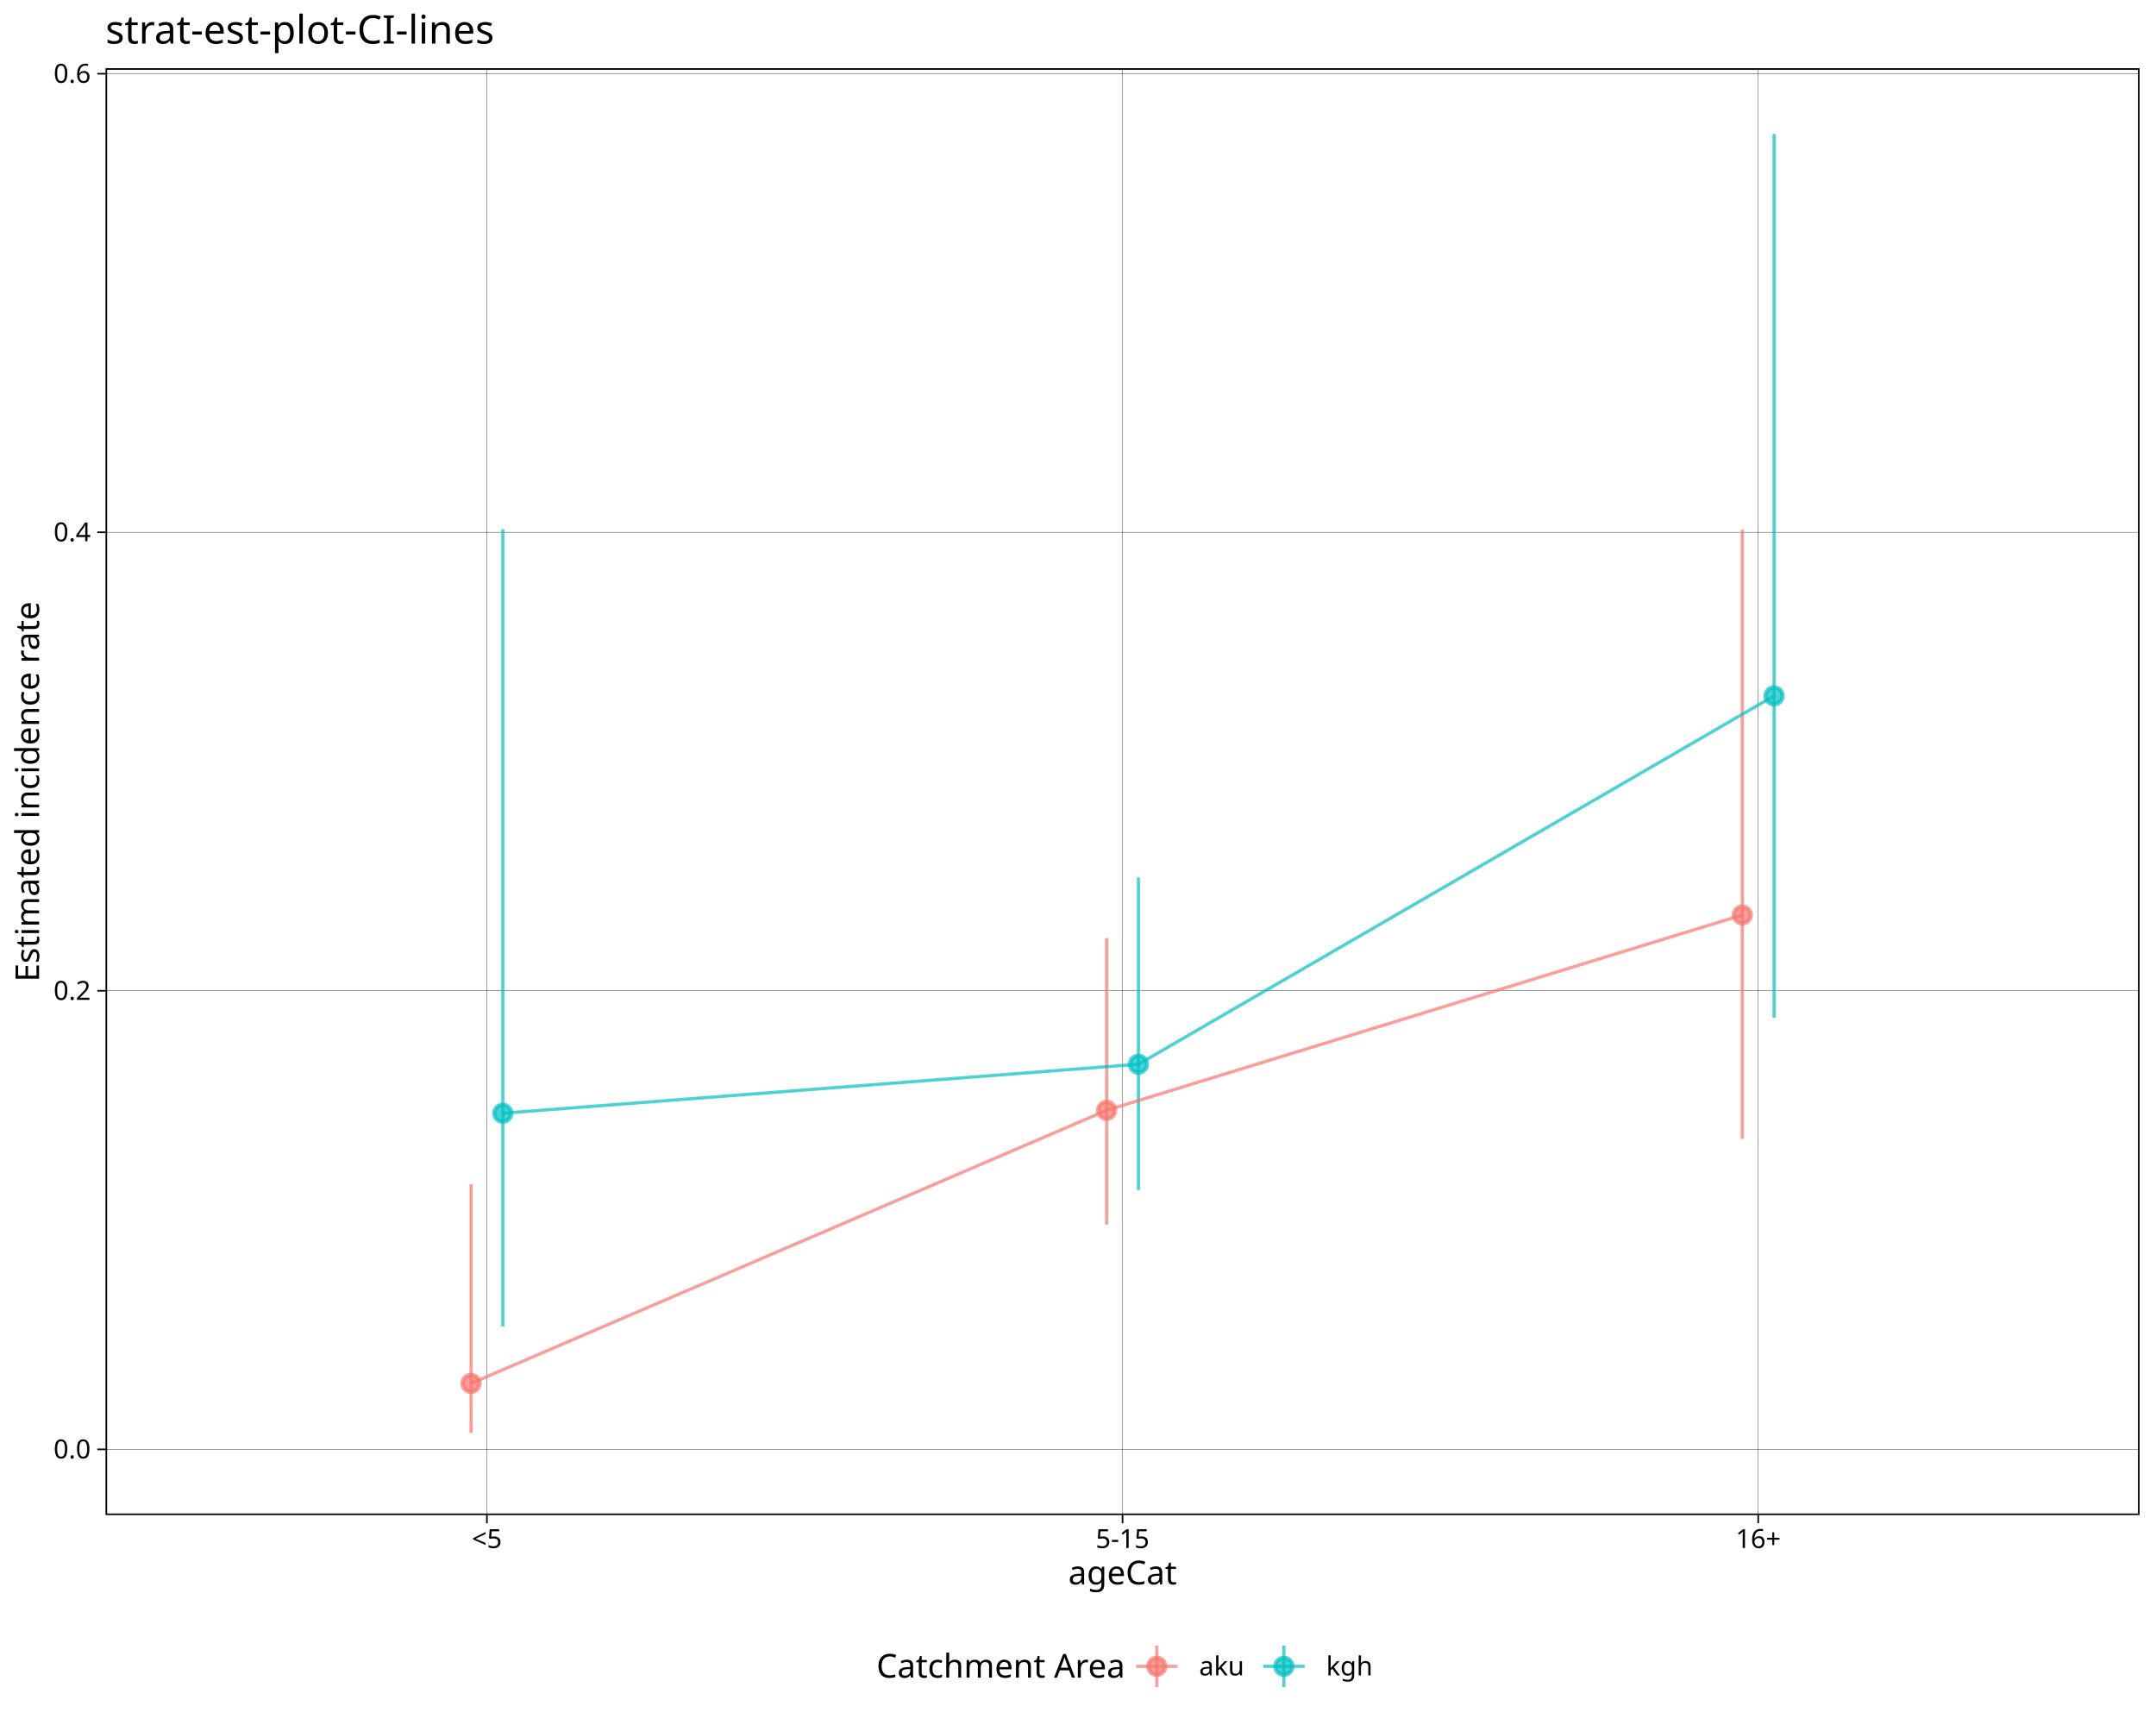
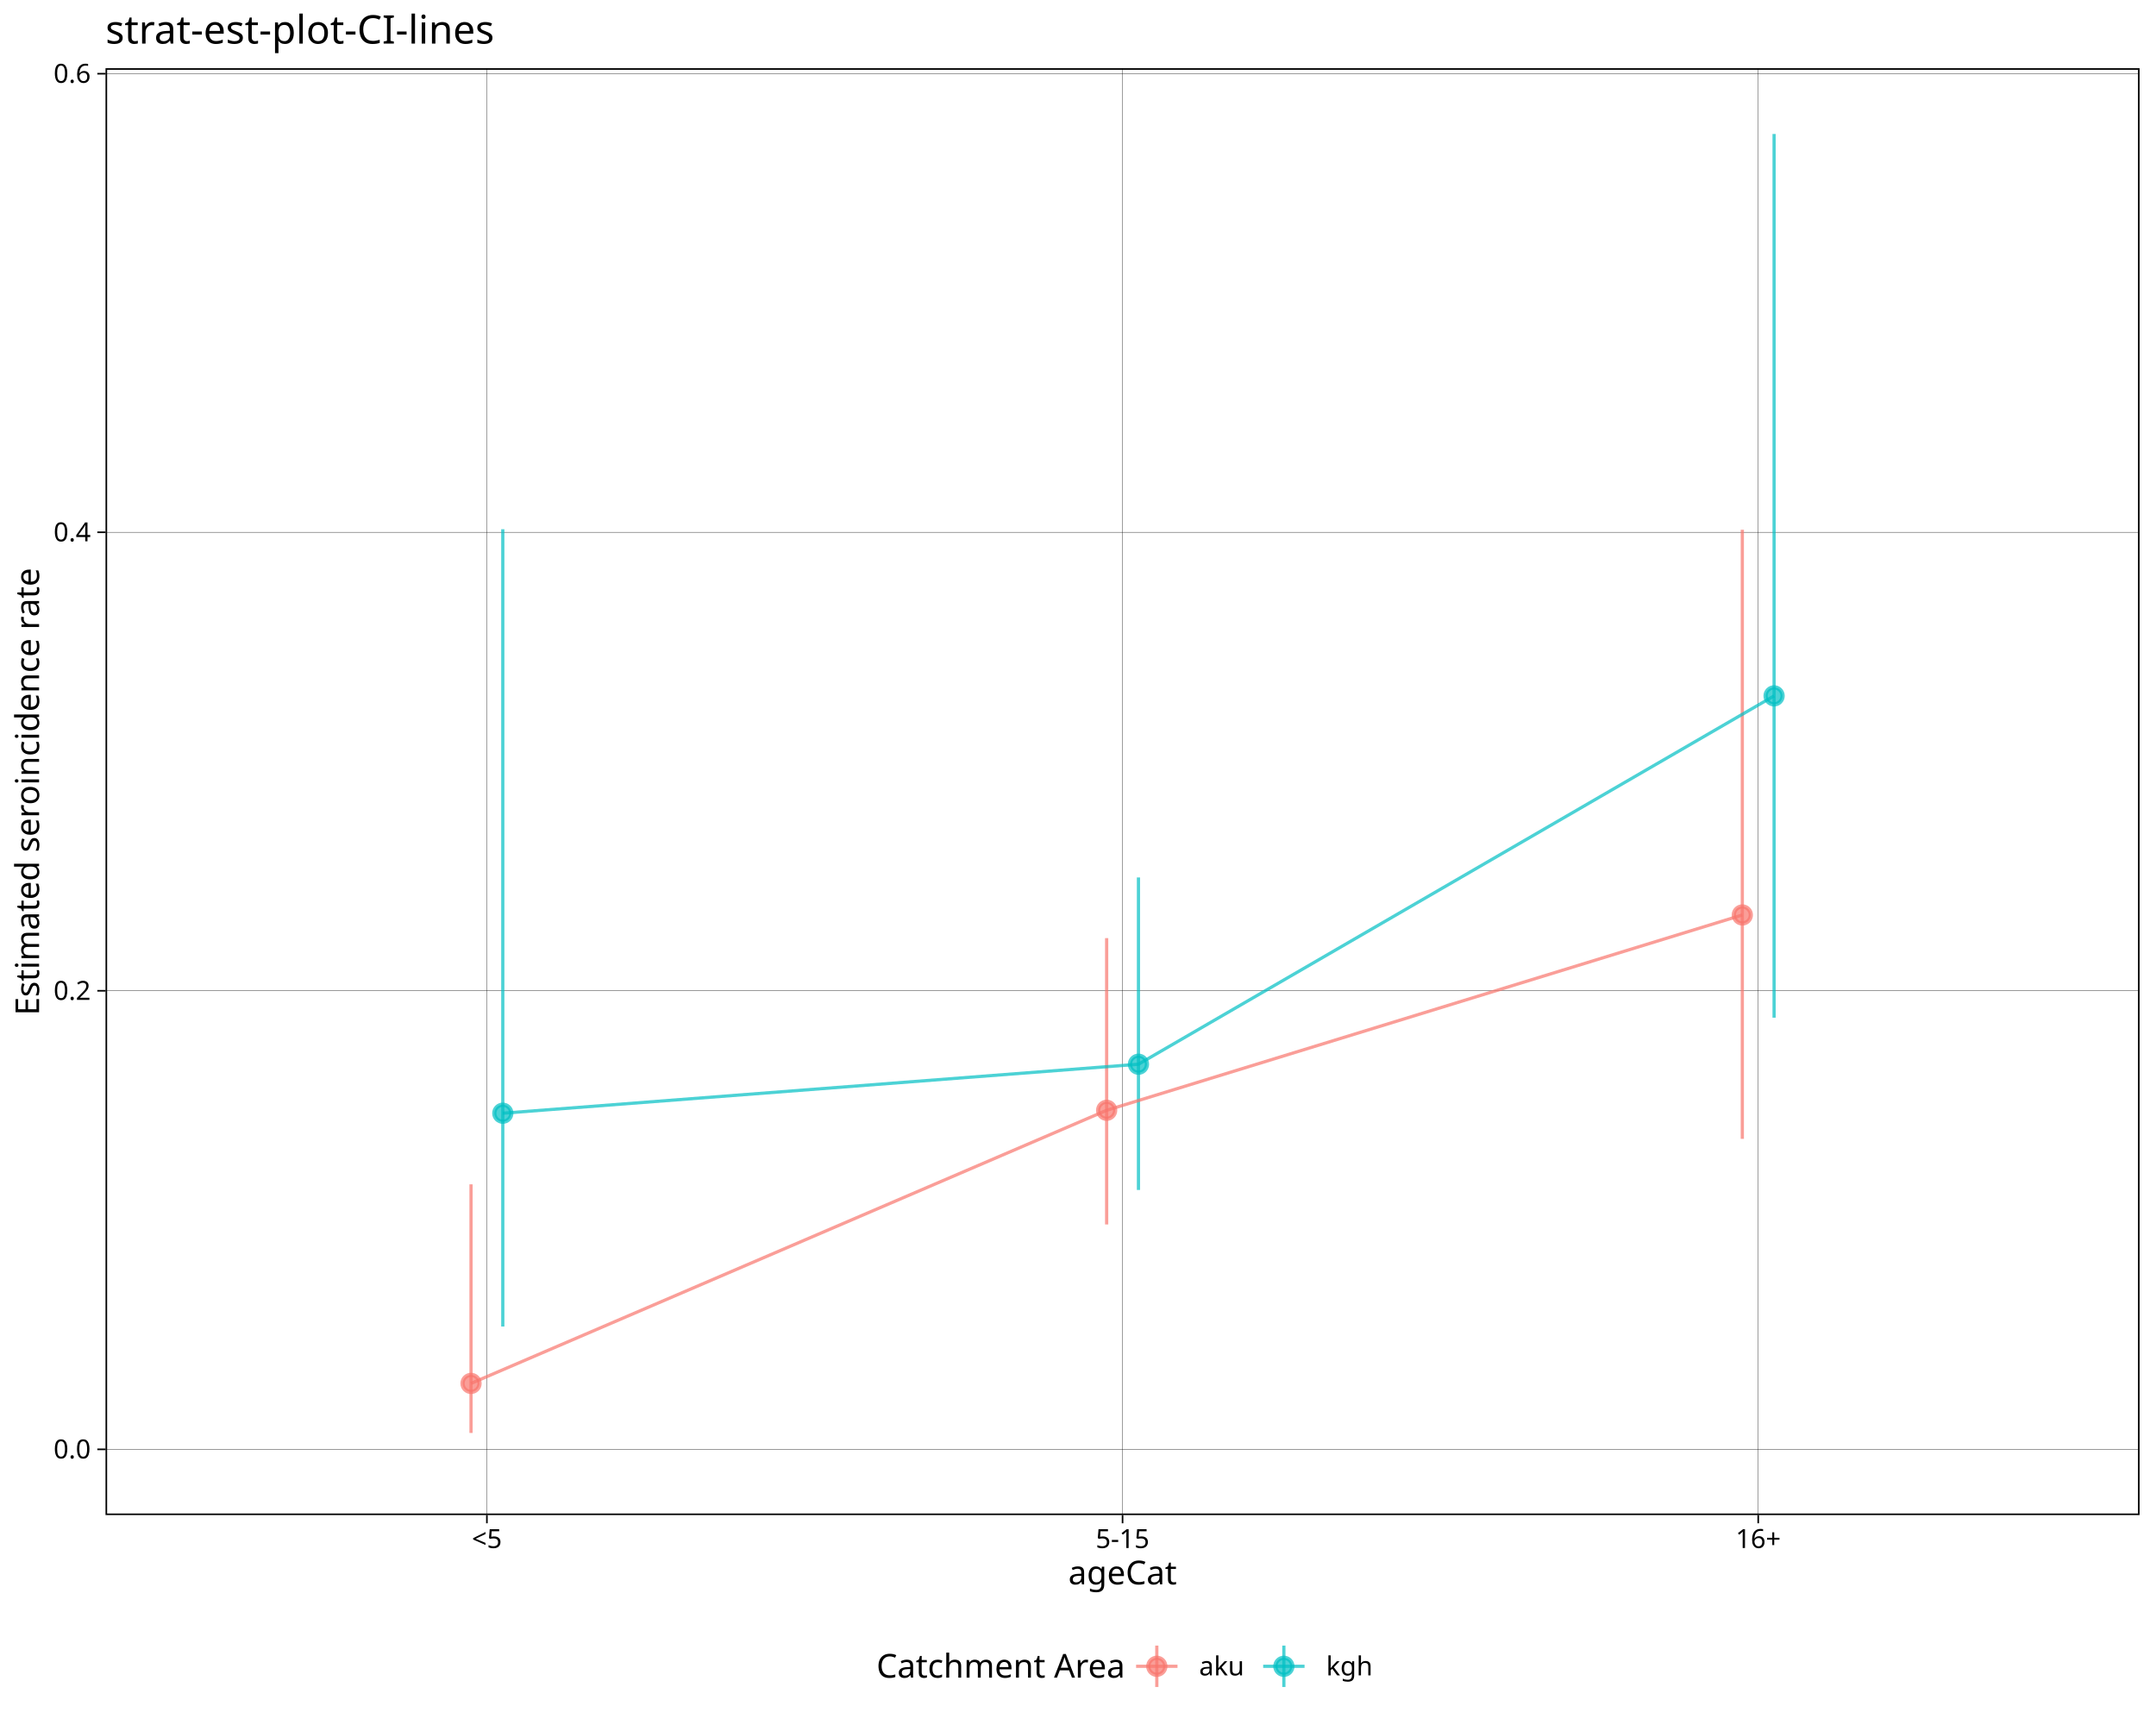
<svg xmlns="http://www.w3.org/2000/svg" class="svglite" data-engine-version="2.0" width="720.00pt" height="576.00pt" viewBox="0 0 720.00 576.00">
  <defs>
    <style type="text/css">
    .svglite line, .svglite polyline, .svglite polygon, .svglite path, .svglite rect, .svglite circle {
      fill: none;
      stroke: #000000;
      stroke-linecap: round;
      stroke-linejoin: round;
      stroke-miterlimit: 10.00;
    }
  </style>
  </defs>
  <rect width="100%" height="100%" style="stroke: none; fill: #FFFFFF;" />
  <defs>
    <clipPath id="cpMC4wMHw3MjAuMDB8MC4wMHw1NzYuMDA=">
      <rect x="0.00" y="0.00" width="720.00" height="576.00" />
    </clipPath>
  </defs>
  <g clip-path="url(#cpMC4wMHw3MjAuMDB8MC4wMHw1NzYuMDA=)">
    <rect x="0.00" y="0.00" width="720.00" height="576.00" style="stroke-width: 1.07; stroke: #FFFFFF; fill: #FFFFFF;" />
  </g>
  <defs>
    <clipPath id="cpMzUuMjR8NzE0LjUyfDIyLjc4fDUwNS45MQ==">
      <rect x="35.24" y="22.78" width="679.28" height="483.13" />
    </clipPath>
  </defs>
  <g clip-path="url(#cpMzUuMjR8NzE0LjUyfDIyLjc4fDUwNS45MQ==)">
    <rect x="35.24" y="22.78" width="679.28" height="483.13" style="stroke-width: 1.07; stroke: none; fill: #FFFFFF;" />
    <polyline points="35.24,483.95 714.52,483.95 " style="stroke-width: 0.11; stroke-linecap: butt;" />
    <polyline points="35.24,330.84 714.52,330.84 " style="stroke-width: 0.11; stroke-linecap: butt;" />
    <polyline points="35.24,177.73 714.52,177.73 " style="stroke-width: 0.11; stroke-linecap: butt;" />
    <polyline points="35.24,24.62 714.52,24.62 " style="stroke-width: 0.11; stroke-linecap: butt;" />
    <polyline points="162.60,505.91 162.60,22.78 " style="stroke-width: 0.11; stroke-linecap: butt;" />
    <polyline points="374.88,505.91 374.88,22.78 " style="stroke-width: 0.11; stroke-linecap: butt;" />
    <polyline points="587.16,505.91 587.16,22.78 " style="stroke-width: 0.11; stroke-linecap: butt;" />
    <line x1="157.30" y1="478.48" x2="157.30" y2="395.47" style="stroke-width: 1.07; stroke: #F8766D; stroke-opacity: 0.70; stroke-linecap: butt;" />
    <line x1="167.91" y1="442.95" x2="167.91" y2="176.72" style="stroke-width: 1.07; stroke: #00BFC4; stroke-opacity: 0.70; stroke-linecap: butt;" />
    <line x1="369.57" y1="408.87" x2="369.57" y2="313.25" style="stroke-width: 1.07; stroke: #F8766D; stroke-opacity: 0.70; stroke-linecap: butt;" />
    <line x1="380.19" y1="397.35" x2="380.19" y2="292.99" style="stroke-width: 1.07; stroke: #00BFC4; stroke-opacity: 0.70; stroke-linecap: butt;" />
    <line x1="581.85" y1="380.27" x2="581.85" y2="176.89" style="stroke-width: 1.07; stroke: #F8766D; stroke-opacity: 0.70; stroke-linecap: butt;" />
    <line x1="592.46" y1="339.83" x2="592.46" y2="44.74" style="stroke-width: 1.07; stroke: #00BFC4; stroke-opacity: 0.70; stroke-linecap: butt;" />
    <circle cx="157.30" cy="461.94" r="2.84" style="stroke-width: 1.42; stroke: #F8766D; stroke-opacity: 0.70; fill: #F8766D; fill-opacity: 0.70;" />
    <circle cx="167.91" cy="371.72" r="2.84" style="stroke-width: 1.42; stroke: #00BFC4; stroke-opacity: 0.70; fill: #00BFC4; fill-opacity: 0.70;" />
    <circle cx="369.57" cy="370.74" r="2.84" style="stroke-width: 1.42; stroke: #F8766D; stroke-opacity: 0.70; fill: #F8766D; fill-opacity: 0.70;" />
    <circle cx="380.19" cy="355.36" r="2.84" style="stroke-width: 1.42; stroke: #00BFC4; stroke-opacity: 0.70; fill: #00BFC4; fill-opacity: 0.70;" />
    <circle cx="581.85" cy="305.52" r="2.84" style="stroke-width: 1.42; stroke: #F8766D; stroke-opacity: 0.70; fill: #F8766D; fill-opacity: 0.70;" />
    <circle cx="592.46" cy="232.36" r="2.84" style="stroke-width: 1.42; stroke: #00BFC4; stroke-opacity: 0.70; fill: #00BFC4; fill-opacity: 0.70;" />
    <polyline points="157.30,461.94 369.57,370.74 581.85,305.52 " style="stroke-width: 1.07; stroke: #F8766D; stroke-opacity: 0.70; stroke-linecap: butt;" />
    <polyline points="167.91,371.72 380.19,355.36 592.46,232.36 " style="stroke-width: 1.07; stroke: #00BFC4; stroke-opacity: 0.70; stroke-linecap: butt;" />
    <rect x="35.24" y="22.78" width="679.28" height="483.13" style="stroke-width: 1.07;" />
  </g>
  <g clip-path="url(#cpMC4wMHw3MjAuMDB8MC4wMHw1NzYuMDA=)">
    <text x="30.31" y="486.98" text-anchor="end" style="font-size: 8.80px; font-family: sans;" textLength="12.23px" lengthAdjust="spacingAndGlyphs">0.0</text>
    <text x="30.31" y="333.87" text-anchor="end" style="font-size: 8.80px; font-family: sans;" textLength="12.23px" lengthAdjust="spacingAndGlyphs">0.2</text>
    <text x="30.31" y="180.76" text-anchor="end" style="font-size: 8.80px; font-family: sans;" textLength="12.23px" lengthAdjust="spacingAndGlyphs">0.4</text>
    <text x="30.31" y="27.64" text-anchor="end" style="font-size: 8.80px; font-family: sans;" textLength="12.23px" lengthAdjust="spacingAndGlyphs">0.6</text>
    <polyline points="32.50,483.95 35.24,483.95 " style="stroke-width: 0.53; stroke-linecap: butt;" />
    <polyline points="32.50,330.84 35.24,330.84 " style="stroke-width: 0.53; stroke-linecap: butt;" />
    <polyline points="32.50,177.73 35.24,177.73 " style="stroke-width: 0.53; stroke-linecap: butt;" />
    <polyline points="32.50,24.62 35.24,24.62 " style="stroke-width: 0.53; stroke-linecap: butt;" />
    <polyline points="162.60,508.65 162.60,505.91 " style="stroke-width: 0.53; stroke-linecap: butt;" />
    <polyline points="374.88,508.65 374.88,505.91 " style="stroke-width: 0.53; stroke-linecap: butt;" />
    <polyline points="587.16,508.65 587.16,505.91 " style="stroke-width: 0.53; stroke-linecap: butt;" />
    <text x="162.60" y="516.90" text-anchor="middle" style="font-size: 8.80px; font-family: sans;" textLength="10.04px" lengthAdjust="spacingAndGlyphs">&lt;5</text>
    <text x="374.88" y="516.90" text-anchor="middle" style="font-size: 8.80px; font-family: sans;" textLength="17.61px" lengthAdjust="spacingAndGlyphs">5-15</text>
    <text x="587.16" y="516.90" text-anchor="middle" style="font-size: 8.80px; font-family: sans;" textLength="14.93px" lengthAdjust="spacingAndGlyphs">16+</text>
    <text x="374.88" y="529.04" text-anchor="middle" style="font-size: 11.00px; font-family: sans;" textLength="35.47px" lengthAdjust="spacingAndGlyphs">ageCat</text>
-     <text transform="translate(13.05,264.35) rotate(-90)" text-anchor="middle" style="font-size: 11.00px; font-family: sans;" textLength="120.47px" lengthAdjust="spacingAndGlyphs">Estimated incidence rate</text>
+     <text transform="translate(13.05,264.35) rotate(-90)" text-anchor="middle" style="font-size: 11.00px; font-family: sans;" textLength="141.87px" lengthAdjust="spacingAndGlyphs">Estimated seroincidence rate</text>
    <rect x="287.22" y="542.28" width="175.32" height="28.24" style="stroke-width: 1.07; stroke: none; fill: #FFFFFF;" />
    <text x="292.70" y="560.19" style="font-size: 11.00px; font-family: sans;" textLength="79.50px" lengthAdjust="spacingAndGlyphs">Catchment Area</text>
    <rect x="377.68" y="547.76" width="17.28" height="17.28" style="stroke-width: 1.07; stroke: none; fill: #FFFFFF;" />
    <line x1="386.32" y1="563.31" x2="386.32" y2="549.49" style="stroke-width: 1.07; stroke: #F8766D; stroke-opacity: 0.70; stroke-linecap: butt;" />
    <circle cx="386.32" cy="556.40" r="2.84" style="stroke-width: 1.42; stroke: #F8766D; stroke-opacity: 0.70; fill: #F8766D; fill-opacity: 0.70;" />
    <line x1="379.40" y1="556.40" x2="393.23" y2="556.40" style="stroke-width: 1.07; stroke: #F8766D; stroke-opacity: 0.70; stroke-linecap: butt;" />
    <rect x="420.11" y="547.76" width="17.28" height="17.28" style="stroke-width: 1.07; stroke: none; fill: #FFFFFF;" />
    <line x1="428.75" y1="563.31" x2="428.75" y2="549.49" style="stroke-width: 1.07; stroke: #00BFC4; stroke-opacity: 0.70; stroke-linecap: butt;" />
    <circle cx="428.75" cy="556.40" r="2.84" style="stroke-width: 1.42; stroke: #00BFC4; stroke-opacity: 0.70; fill: #00BFC4; fill-opacity: 0.70;" />
    <line x1="421.84" y1="556.40" x2="435.66" y2="556.40" style="stroke-width: 1.07; stroke: #00BFC4; stroke-opacity: 0.70; stroke-linecap: butt;" />
    <text x="400.44" y="559.43" style="font-size: 8.80px; font-family: sans;" textLength="14.19px" lengthAdjust="spacingAndGlyphs">aku</text>
    <text x="442.87" y="559.43" style="font-size: 8.80px; font-family: sans;" textLength="14.19px" lengthAdjust="spacingAndGlyphs">kgh</text>
    <text x="35.24" y="14.56" style="font-size: 13.20px; font-family: sans;" textLength="122.51px" lengthAdjust="spacingAndGlyphs">strat-est-plot-CI-lines</text>
  </g>
</svg>
